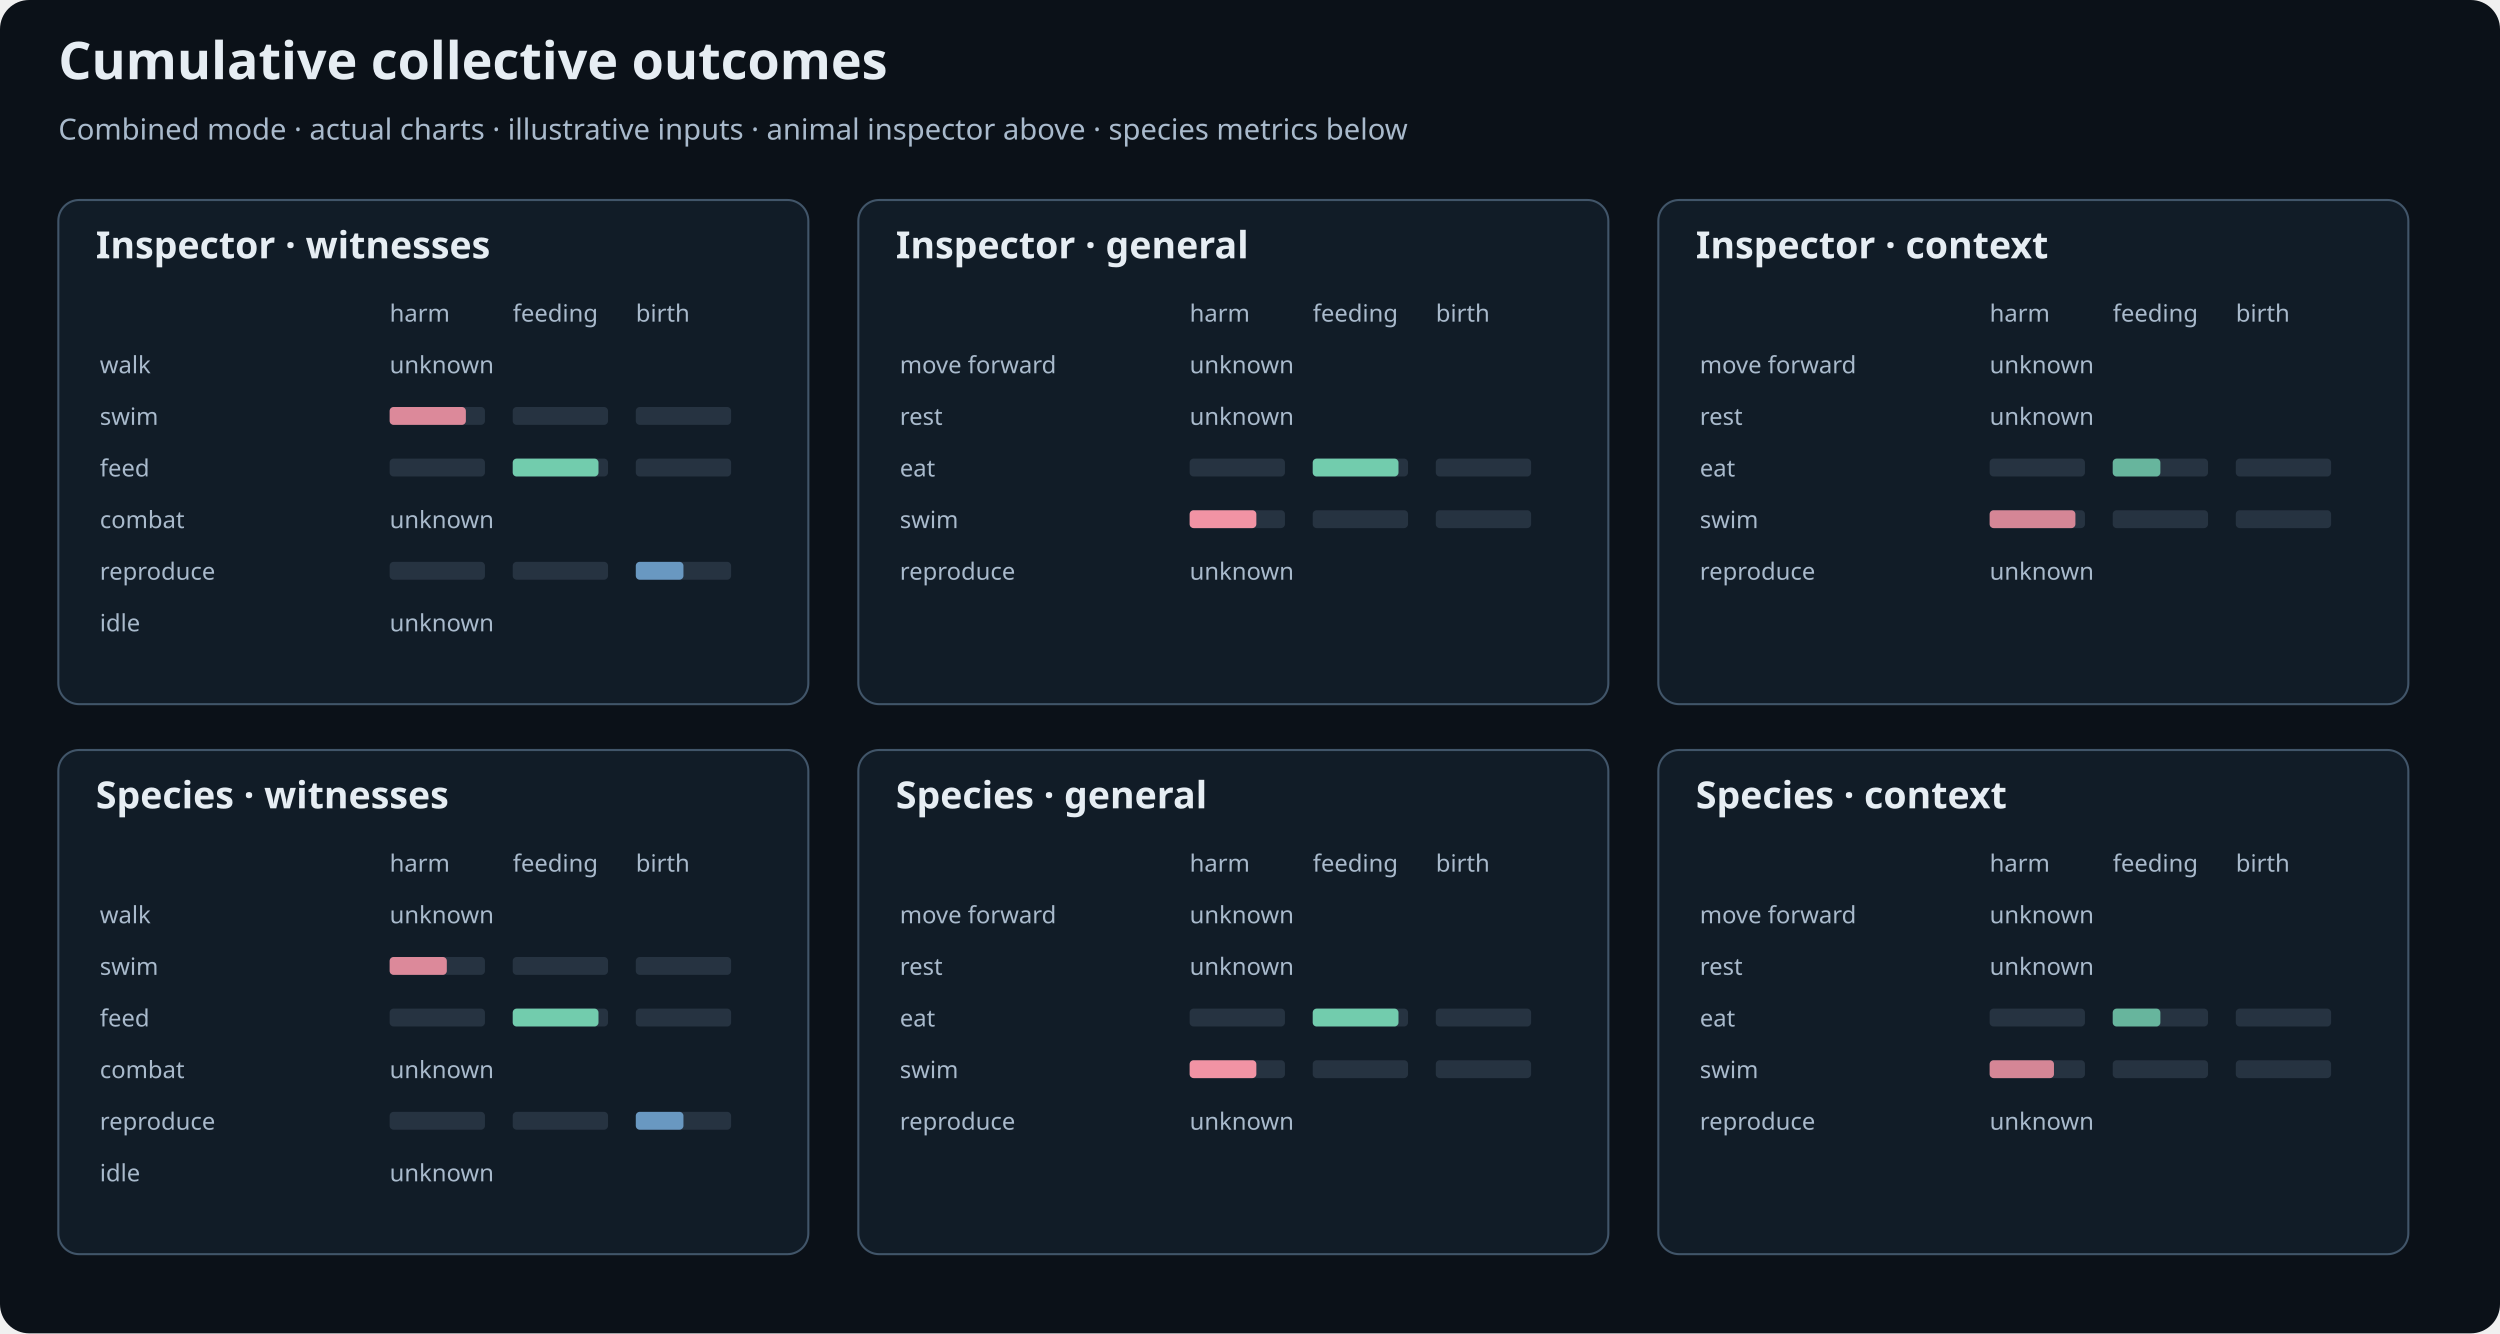
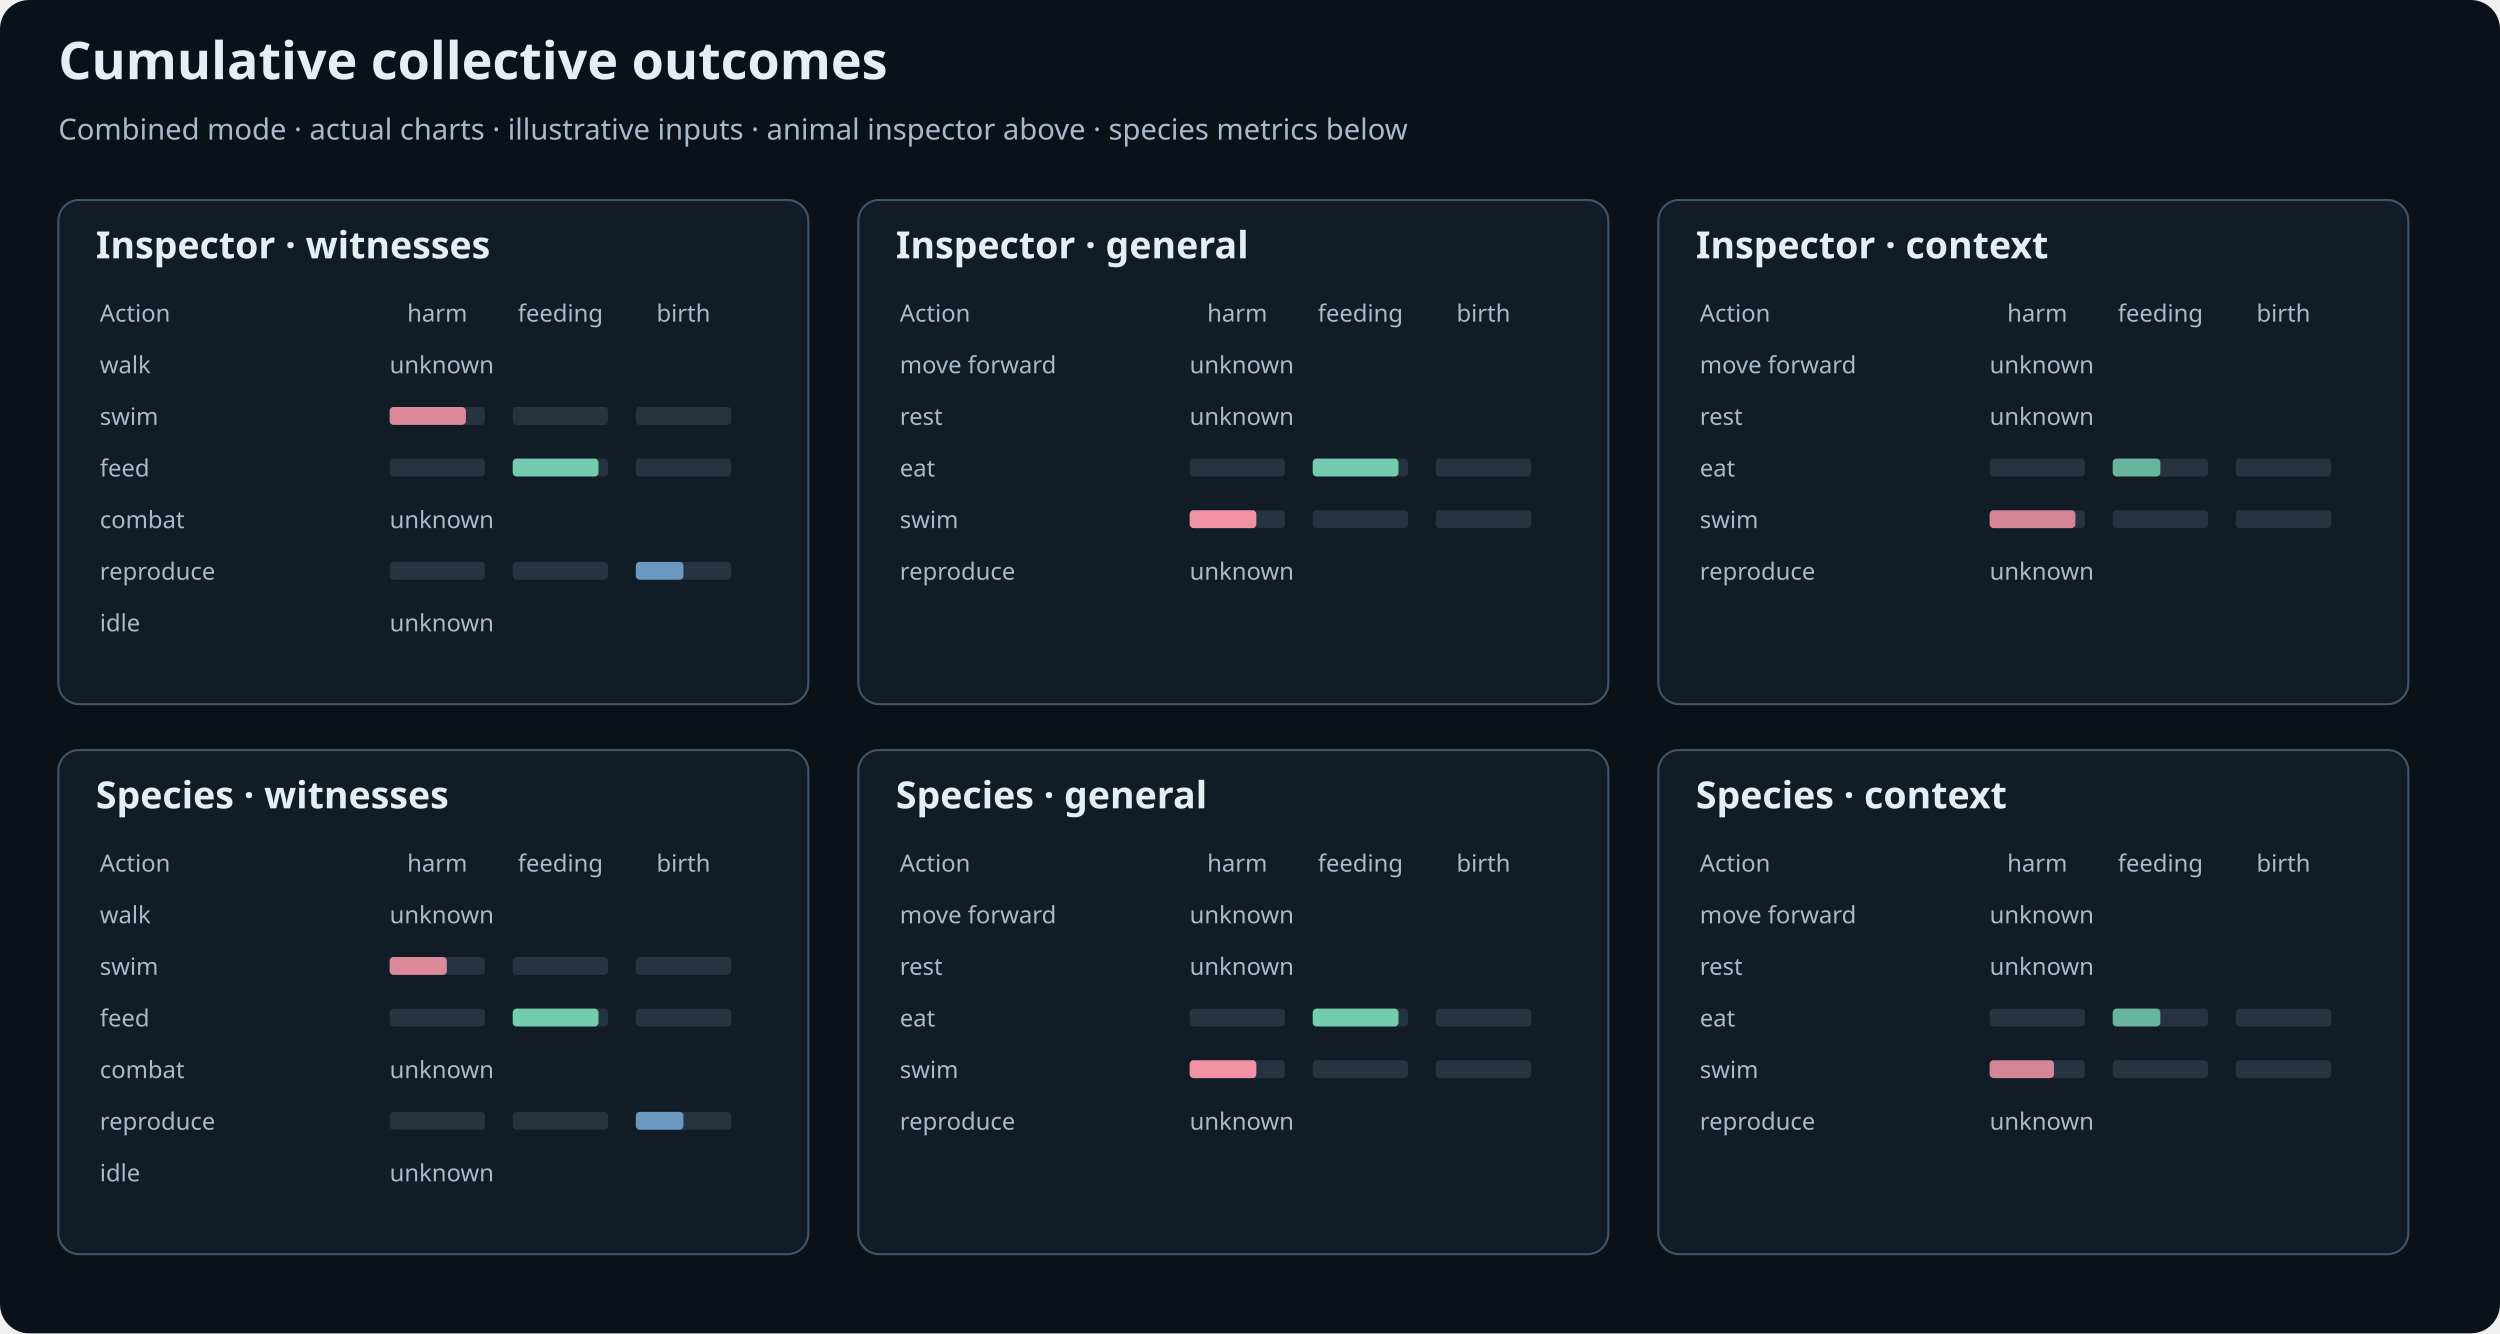
<svg xmlns="http://www.w3.org/2000/svg" width="1200" height="640" viewBox="0 0 1200 640" role="img" aria-labelledby="title desc">
  <style>.viewer-component text{font:12px system-ui,sans-serif;fill:#a9bacc}</style>
  <rect class="sheet-background" width="1200" height="640" rx="14" fill="#0b1118" />
  <g class="sheet-heading">
    <text x="28" y="38" font-family="system-ui,sans-serif" font-size="25" fill="#e6edf3" text-anchor="start" font-weight="600">Cumulative collective outcomes</text>
    <text x="28" y="67" font-family="system-ui,sans-serif" font-size="14" fill="#a9bacc" text-anchor="start">Combined mode · actual charts · illustrative inputs · animal inspector above · species metrics below</text>
  </g>
  <rect x="28" y="96" width="360" height="242" rx="10" fill="#111c27" stroke="#415569" />
  <text x="46" y="124" font-family="system-ui,sans-serif" font-size="18" fill="#e6edf3" text-anchor="start" font-weight="600">Inspector · witnesses</text>
  <g class="viewer-component" transform="translate(46 142) scale(0.9529)">
-     <text x="148" y="13" fill="var(--viz-ff9aab, #ff9aab)" font-size="10">harm</text>
-     <text x="210" y="13" fill="var(--viz-7de2bd, #7de2bd)" font-size="10">feeding</text>
-     <text x="272" y="13" fill="var(--viz-8ac8ff, #8ac8ff)" font-size="10">birth</text>
+     <text x="2" y="13" fill="var(--viz-a9bacc, #a9bacc)" font-size="10">Action</text>
+     <text x="172" text-anchor="middle" y="13" fill="var(--viz-ff9aab, #ff9aab)" font-size="10">harm</text>
+     <text x="234" text-anchor="middle" y="13" fill="var(--viz-7de2bd, #7de2bd)" font-size="10">feeding</text>
+     <text x="296" text-anchor="middle" y="13" fill="var(--viz-8ac8ff, #8ac8ff)" font-size="10">birth</text>
    <text x="2" y="39" fill="var(--viz-a9bacc, #a9bacc)" font-size="11">walk</text>
    <text x="148" y="39" fill="var(--viz-a9bacc, #a9bacc)" font-size="10" visibility="visible">unknown</text>
    <rect x="148" y="30" width="48" height="9" rx="2" fill="var(--viz-263341, #263341)" visibility="hidden" />
    <rect x="148" y="30" width="0" height="9" rx="2" fill="var(--viz-ff9aab, #ff9aab)" visibility="hidden" opacity="0.35" />
    <rect x="210" y="30" width="48" height="9" rx="2" fill="var(--viz-263341, #263341)" visibility="hidden" />
    <rect x="210" y="30" width="0" height="9" rx="2" fill="var(--viz-7de2bd, #7de2bd)" visibility="hidden" opacity="0.35" />
    <rect x="272" y="30" width="48" height="9" rx="2" fill="var(--viz-263341, #263341)" visibility="hidden" />
    <rect x="272" y="30" width="0" height="9" rx="2" fill="var(--viz-8ac8ff, #8ac8ff)" visibility="hidden" opacity="0.35" />
    <text x="2" y="65" fill="var(--viz-a9bacc, #a9bacc)" font-size="11">swim</text>
    <text x="148" y="65" fill="var(--viz-a9bacc, #a9bacc)" font-size="10" visibility="hidden">unknown</text>
    <rect x="148" y="56" width="48" height="9" rx="2" fill="var(--viz-263341, #263341)" visibility="visible" />
    <rect x="148" y="56" width="38.4" height="9" rx="2" fill="var(--viz-ff9aab, #ff9aab)" visibility="visible" opacity="0.838" />
    <rect x="210" y="56" width="48" height="9" rx="2" fill="var(--viz-263341, #263341)" visibility="visible" />
    <rect x="210" y="56" width="0" height="9" rx="2" fill="var(--viz-7de2bd, #7de2bd)" visibility="visible" opacity="0.838" />
    <rect x="272" y="56" width="48" height="9" rx="2" fill="var(--viz-263341, #263341)" visibility="visible" />
    <rect x="272" y="56" width="0" height="9" rx="2" fill="var(--viz-8ac8ff, #8ac8ff)" visibility="visible" opacity="0.838" />
    <text x="2" y="91" fill="var(--viz-a9bacc, #a9bacc)" font-size="11">feed</text>
    <text x="148" y="91" fill="var(--viz-a9bacc, #a9bacc)" font-size="10" visibility="hidden">unknown</text>
    <rect x="148" y="82" width="48" height="9" rx="2" fill="var(--viz-263341, #263341)" visibility="visible" />
    <rect x="148" y="82" width="0" height="9" rx="2" fill="var(--viz-ff9aab, #ff9aab)" visibility="visible" opacity="0.87" />
    <rect x="210" y="82" width="48" height="9" rx="2" fill="var(--viz-263341, #263341)" visibility="visible" />
    <rect x="210" y="82" width="43.2" height="9" rx="2" fill="var(--viz-7de2bd, #7de2bd)" visibility="visible" opacity="0.87" />
    <rect x="272" y="82" width="48" height="9" rx="2" fill="var(--viz-263341, #263341)" visibility="visible" />
    <rect x="272" y="82" width="0" height="9" rx="2" fill="var(--viz-8ac8ff, #8ac8ff)" visibility="visible" opacity="0.87" />
    <text x="2" y="117" fill="var(--viz-a9bacc, #a9bacc)" font-size="11">combat</text>
    <text x="148" y="117" fill="var(--viz-a9bacc, #a9bacc)" font-size="10" visibility="visible">unknown</text>
    <rect x="148" y="108" width="48" height="9" rx="2" fill="var(--viz-263341, #263341)" visibility="hidden" />
    <rect x="148" y="108" width="0" height="9" rx="2" fill="var(--viz-ff9aab, #ff9aab)" visibility="hidden" opacity="0.35" />
    <rect x="210" y="108" width="48" height="9" rx="2" fill="var(--viz-263341, #263341)" visibility="hidden" />
    <rect x="210" y="108" width="0" height="9" rx="2" fill="var(--viz-7de2bd, #7de2bd)" visibility="hidden" opacity="0.35" />
    <rect x="272" y="108" width="48" height="9" rx="2" fill="var(--viz-263341, #263341)" visibility="hidden" />
    <rect x="272" y="108" width="0" height="9" rx="2" fill="var(--viz-8ac8ff, #8ac8ff)" visibility="hidden" opacity="0.35" />
    <text x="2" y="143" fill="var(--viz-a9bacc, #a9bacc)" font-size="11">reproduce</text>
    <text x="148" y="143" fill="var(--viz-a9bacc, #a9bacc)" font-size="10" visibility="hidden">unknown</text>
    <rect x="148" y="134" width="48" height="9" rx="2" fill="var(--viz-263341, #263341)" visibility="visible" />
    <rect x="148" y="134" width="0" height="9" rx="2" fill="var(--viz-ff9aab, #ff9aab)" visibility="visible" opacity="0.675" />
    <rect x="210" y="134" width="48" height="9" rx="2" fill="var(--viz-263341, #263341)" visibility="visible" />
    <rect x="210" y="134" width="0" height="9" rx="2" fill="var(--viz-7de2bd, #7de2bd)" visibility="visible" opacity="0.675" />
    <rect x="272" y="134" width="48" height="9" rx="2" fill="var(--viz-263341, #263341)" visibility="visible" />
    <rect x="272" y="134" width="24" height="9" rx="2" fill="var(--viz-8ac8ff, #8ac8ff)" visibility="visible" opacity="0.675" />
    <text x="2" y="169" fill="var(--viz-a9bacc, #a9bacc)" font-size="11">idle</text>
    <text x="148" y="169" fill="var(--viz-a9bacc, #a9bacc)" font-size="10" visibility="visible">unknown</text>
    <rect x="148" y="160" width="48" height="9" rx="2" fill="var(--viz-263341, #263341)" visibility="hidden" />
    <rect x="148" y="160" width="0" height="9" rx="2" fill="var(--viz-ff9aab, #ff9aab)" visibility="hidden" opacity="0.35" />
    <rect x="210" y="160" width="48" height="9" rx="2" fill="var(--viz-263341, #263341)" visibility="hidden" />
    <rect x="210" y="160" width="0" height="9" rx="2" fill="var(--viz-7de2bd, #7de2bd)" visibility="hidden" opacity="0.35" />
    <rect x="272" y="160" width="48" height="9" rx="2" fill="var(--viz-263341, #263341)" visibility="hidden" />
    <rect x="272" y="160" width="0" height="9" rx="2" fill="var(--viz-8ac8ff, #8ac8ff)" visibility="hidden" opacity="0.35" />
  </g>
  <rect x="412" y="96" width="360" height="242" rx="10" fill="#111c27" stroke="#415569" />
  <text x="430" y="124" font-family="system-ui,sans-serif" font-size="18" fill="#e6edf3" text-anchor="start" font-weight="600">Inspector · general</text>
  <g class="viewer-component" transform="translate(430 142) scale(0.9529)">
-     <text x="148" y="13" fill="var(--viz-ff9aab, #ff9aab)" font-size="10">harm</text>
-     <text x="210" y="13" fill="var(--viz-7de2bd, #7de2bd)" font-size="10">feeding</text>
-     <text x="272" y="13" fill="var(--viz-8ac8ff, #8ac8ff)" font-size="10">birth</text>
+     <text x="2" y="13" fill="var(--viz-a9bacc, #a9bacc)" font-size="10">Action</text>
+     <text x="172" text-anchor="middle" y="13" fill="var(--viz-ff9aab, #ff9aab)" font-size="10">harm</text>
+     <text x="234" text-anchor="middle" y="13" fill="var(--viz-7de2bd, #7de2bd)" font-size="10">feeding</text>
+     <text x="296" text-anchor="middle" y="13" fill="var(--viz-8ac8ff, #8ac8ff)" font-size="10">birth</text>
    <text x="2" y="39" fill="var(--viz-a9bacc, #a9bacc)" font-size="11">move forward</text>
    <text x="148" y="39" fill="var(--viz-a9bacc, #a9bacc)" font-size="10" visibility="visible">unknown</text>
    <rect x="148" y="30" width="48" height="9" rx="2" fill="var(--viz-263341, #263341)" visibility="hidden" />
    <rect x="148" y="30" width="0" height="9" rx="2" fill="var(--viz-ff9aab, #ff9aab)" visibility="hidden" opacity="0.35" />
    <rect x="210" y="30" width="48" height="9" rx="2" fill="var(--viz-263341, #263341)" visibility="hidden" />
    <rect x="210" y="30" width="0" height="9" rx="2" fill="var(--viz-7de2bd, #7de2bd)" visibility="hidden" opacity="0.35" />
    <rect x="272" y="30" width="48" height="9" rx="2" fill="var(--viz-263341, #263341)" visibility="hidden" />
    <rect x="272" y="30" width="0" height="9" rx="2" fill="var(--viz-8ac8ff, #8ac8ff)" visibility="hidden" opacity="0.35" />
    <text x="2" y="65" fill="var(--viz-a9bacc, #a9bacc)" font-size="11">rest</text>
    <text x="148" y="65" fill="var(--viz-a9bacc, #a9bacc)" font-size="10" visibility="visible">unknown</text>
    <rect x="148" y="56" width="48" height="9" rx="2" fill="var(--viz-263341, #263341)" visibility="hidden" />
    <rect x="148" y="56" width="0" height="9" rx="2" fill="var(--viz-ff9aab, #ff9aab)" visibility="hidden" opacity="0.35" />
    <rect x="210" y="56" width="48" height="9" rx="2" fill="var(--viz-263341, #263341)" visibility="hidden" />
    <rect x="210" y="56" width="0" height="9" rx="2" fill="var(--viz-7de2bd, #7de2bd)" visibility="hidden" opacity="0.35" />
    <rect x="272" y="56" width="48" height="9" rx="2" fill="var(--viz-263341, #263341)" visibility="hidden" />
    <rect x="272" y="56" width="0" height="9" rx="2" fill="var(--viz-8ac8ff, #8ac8ff)" visibility="hidden" opacity="0.35" />
    <text x="2" y="91" fill="var(--viz-a9bacc, #a9bacc)" font-size="11">eat</text>
    <text x="148" y="91" fill="var(--viz-a9bacc, #a9bacc)" font-size="10" visibility="hidden">unknown</text>
    <rect x="148" y="82" width="48" height="9" rx="2" fill="var(--viz-263341, #263341)" visibility="visible" />
    <rect x="148" y="82" width="0" height="9" rx="2" fill="var(--viz-ff9aab, #ff9aab)" visibility="visible" opacity="0.87" />
    <rect x="210" y="82" width="48" height="9" rx="2" fill="var(--viz-263341, #263341)" visibility="visible" />
    <rect x="210" y="82" width="43.2" height="9" rx="2" fill="var(--viz-7de2bd, #7de2bd)" visibility="visible" opacity="0.87" />
    <rect x="272" y="82" width="48" height="9" rx="2" fill="var(--viz-263341, #263341)" visibility="visible" />
    <rect x="272" y="82" width="0" height="9" rx="2" fill="var(--viz-8ac8ff, #8ac8ff)" visibility="visible" opacity="0.87" />
    <text x="2" y="117" fill="var(--viz-a9bacc, #a9bacc)" font-size="11">swim</text>
    <text x="148" y="117" fill="var(--viz-a9bacc, #a9bacc)" font-size="10" visibility="hidden">unknown</text>
    <rect x="148" y="108" width="48" height="9" rx="2" fill="var(--viz-263341, #263341)" visibility="visible" />
    <rect x="148" y="108" width="33.6" height="9" rx="2" fill="var(--viz-ff9aab, #ff9aab)" visibility="visible" opacity="0.935" />
    <rect x="210" y="108" width="48" height="9" rx="2" fill="var(--viz-263341, #263341)" visibility="visible" />
    <rect x="210" y="108" width="0" height="9" rx="2" fill="var(--viz-7de2bd, #7de2bd)" visibility="visible" opacity="0.935" />
    <rect x="272" y="108" width="48" height="9" rx="2" fill="var(--viz-263341, #263341)" visibility="visible" />
    <rect x="272" y="108" width="0" height="9" rx="2" fill="var(--viz-8ac8ff, #8ac8ff)" visibility="visible" opacity="0.935" />
    <text x="2" y="143" fill="var(--viz-a9bacc, #a9bacc)" font-size="11">reproduce</text>
    <text x="148" y="143" fill="var(--viz-a9bacc, #a9bacc)" font-size="10" visibility="visible">unknown</text>
    <rect x="148" y="134" width="48" height="9" rx="2" fill="var(--viz-263341, #263341)" visibility="hidden" />
    <rect x="148" y="134" width="0" height="9" rx="2" fill="var(--viz-ff9aab, #ff9aab)" visibility="hidden" opacity="0.35" />
    <rect x="210" y="134" width="48" height="9" rx="2" fill="var(--viz-263341, #263341)" visibility="hidden" />
    <rect x="210" y="134" width="0" height="9" rx="2" fill="var(--viz-7de2bd, #7de2bd)" visibility="hidden" opacity="0.35" />
    <rect x="272" y="134" width="48" height="9" rx="2" fill="var(--viz-263341, #263341)" visibility="hidden" />
    <rect x="272" y="134" width="0" height="9" rx="2" fill="var(--viz-8ac8ff, #8ac8ff)" visibility="hidden" opacity="0.35" />
  </g>
  <rect x="796" y="96" width="360" height="242" rx="10" fill="#111c27" stroke="#415569" />
  <text x="814" y="124" font-family="system-ui,sans-serif" font-size="18" fill="#e6edf3" text-anchor="start" font-weight="600">Inspector · context</text>
  <g class="viewer-component" transform="translate(814 142) scale(0.9529)">
-     <text x="148" y="13" fill="var(--viz-ff9aab, #ff9aab)" font-size="10">harm</text>
-     <text x="210" y="13" fill="var(--viz-7de2bd, #7de2bd)" font-size="10">feeding</text>
-     <text x="272" y="13" fill="var(--viz-8ac8ff, #8ac8ff)" font-size="10">birth</text>
+     <text x="2" y="13" fill="var(--viz-a9bacc, #a9bacc)" font-size="10">Action</text>
+     <text x="172" text-anchor="middle" y="13" fill="var(--viz-ff9aab, #ff9aab)" font-size="10">harm</text>
+     <text x="234" text-anchor="middle" y="13" fill="var(--viz-7de2bd, #7de2bd)" font-size="10">feeding</text>
+     <text x="296" text-anchor="middle" y="13" fill="var(--viz-8ac8ff, #8ac8ff)" font-size="10">birth</text>
    <text x="2" y="39" fill="var(--viz-a9bacc, #a9bacc)" font-size="11">move forward</text>
    <text x="148" y="39" fill="var(--viz-a9bacc, #a9bacc)" font-size="10" visibility="visible">unknown</text>
    <rect x="148" y="30" width="48" height="9" rx="2" fill="var(--viz-263341, #263341)" visibility="hidden" />
    <rect x="148" y="30" width="0" height="9" rx="2" fill="var(--viz-ff9aab, #ff9aab)" visibility="hidden" opacity="0.35" />
    <rect x="210" y="30" width="48" height="9" rx="2" fill="var(--viz-263341, #263341)" visibility="hidden" />
    <rect x="210" y="30" width="0" height="9" rx="2" fill="var(--viz-7de2bd, #7de2bd)" visibility="hidden" opacity="0.35" />
    <rect x="272" y="30" width="48" height="9" rx="2" fill="var(--viz-263341, #263341)" visibility="hidden" />
    <rect x="272" y="30" width="0" height="9" rx="2" fill="var(--viz-8ac8ff, #8ac8ff)" visibility="hidden" opacity="0.35" />
    <text x="2" y="65" fill="var(--viz-a9bacc, #a9bacc)" font-size="11">rest</text>
    <text x="148" y="65" fill="var(--viz-a9bacc, #a9bacc)" font-size="10" visibility="visible">unknown</text>
    <rect x="148" y="56" width="48" height="9" rx="2" fill="var(--viz-263341, #263341)" visibility="hidden" />
    <rect x="148" y="56" width="0" height="9" rx="2" fill="var(--viz-ff9aab, #ff9aab)" visibility="hidden" opacity="0.35" />
    <rect x="210" y="56" width="48" height="9" rx="2" fill="var(--viz-263341, #263341)" visibility="hidden" />
    <rect x="210" y="56" width="0" height="9" rx="2" fill="var(--viz-7de2bd, #7de2bd)" visibility="hidden" opacity="0.35" />
    <rect x="272" y="56" width="48" height="9" rx="2" fill="var(--viz-263341, #263341)" visibility="hidden" />
    <rect x="272" y="56" width="0" height="9" rx="2" fill="var(--viz-8ac8ff, #8ac8ff)" visibility="hidden" opacity="0.35" />
    <text x="2" y="91" fill="var(--viz-a9bacc, #a9bacc)" font-size="11">eat</text>
    <text x="148" y="91" fill="var(--viz-a9bacc, #a9bacc)" font-size="10" visibility="hidden">unknown</text>
    <rect x="148" y="82" width="48" height="9" rx="2" fill="var(--viz-263341, #263341)" visibility="visible" />
    <rect x="148" y="82" width="0" height="9" rx="2" fill="var(--viz-ff9aab, #ff9aab)" visibility="visible" opacity="0.74" />
    <rect x="210" y="82" width="48" height="9" rx="2" fill="var(--viz-263341, #263341)" visibility="visible" />
    <rect x="210" y="82" width="24" height="9" rx="2" fill="var(--viz-7de2bd, #7de2bd)" visibility="visible" opacity="0.74" />
    <rect x="272" y="82" width="48" height="9" rx="2" fill="var(--viz-263341, #263341)" visibility="visible" />
    <rect x="272" y="82" width="0" height="9" rx="2" fill="var(--viz-8ac8ff, #8ac8ff)" visibility="visible" opacity="0.74" />
    <text x="2" y="117" fill="var(--viz-a9bacc, #a9bacc)" font-size="11">swim</text>
    <text x="148" y="117" fill="var(--viz-a9bacc, #a9bacc)" font-size="10" visibility="hidden">unknown</text>
    <rect x="148" y="108" width="48" height="9" rx="2" fill="var(--viz-263341, #263341)" visibility="visible" />
    <rect x="148" y="108" width="43.2" height="9" rx="2" fill="var(--viz-ff9aab, #ff9aab)" visibility="visible" opacity="0.805" />
    <rect x="210" y="108" width="48" height="9" rx="2" fill="var(--viz-263341, #263341)" visibility="visible" />
    <rect x="210" y="108" width="0" height="9" rx="2" fill="var(--viz-7de2bd, #7de2bd)" visibility="visible" opacity="0.805" />
    <rect x="272" y="108" width="48" height="9" rx="2" fill="var(--viz-263341, #263341)" visibility="visible" />
    <rect x="272" y="108" width="0" height="9" rx="2" fill="var(--viz-8ac8ff, #8ac8ff)" visibility="visible" opacity="0.805" />
    <text x="2" y="143" fill="var(--viz-a9bacc, #a9bacc)" font-size="11">reproduce</text>
    <text x="148" y="143" fill="var(--viz-a9bacc, #a9bacc)" font-size="10" visibility="visible">unknown</text>
    <rect x="148" y="134" width="48" height="9" rx="2" fill="var(--viz-263341, #263341)" visibility="hidden" />
    <rect x="148" y="134" width="0" height="9" rx="2" fill="var(--viz-ff9aab, #ff9aab)" visibility="hidden" opacity="0.35" />
    <rect x="210" y="134" width="48" height="9" rx="2" fill="var(--viz-263341, #263341)" visibility="hidden" />
    <rect x="210" y="134" width="0" height="9" rx="2" fill="var(--viz-7de2bd, #7de2bd)" visibility="hidden" opacity="0.35" />
    <rect x="272" y="134" width="48" height="9" rx="2" fill="var(--viz-263341, #263341)" visibility="hidden" />
    <rect x="272" y="134" width="0" height="9" rx="2" fill="var(--viz-8ac8ff, #8ac8ff)" visibility="hidden" opacity="0.35" />
  </g>
  <rect x="28" y="360" width="360" height="242" rx="10" fill="#111c27" stroke="#415569" />
  <text x="46" y="388" font-family="system-ui,sans-serif" font-size="18" fill="#e6edf3" text-anchor="start" font-weight="600">Species · witnesses</text>
  <g class="viewer-component" transform="translate(46 406) scale(0.9529)">
-     <text x="148" y="13" fill="var(--viz-ff9aab, #ff9aab)" font-size="10">harm</text>
-     <text x="210" y="13" fill="var(--viz-7de2bd, #7de2bd)" font-size="10">feeding</text>
-     <text x="272" y="13" fill="var(--viz-8ac8ff, #8ac8ff)" font-size="10">birth</text>
+     <text x="2" y="13" fill="var(--viz-a9bacc, #a9bacc)" font-size="10">Action</text>
+     <text x="172" text-anchor="middle" y="13" fill="var(--viz-ff9aab, #ff9aab)" font-size="10">harm</text>
+     <text x="234" text-anchor="middle" y="13" fill="var(--viz-7de2bd, #7de2bd)" font-size="10">feeding</text>
+     <text x="296" text-anchor="middle" y="13" fill="var(--viz-8ac8ff, #8ac8ff)" font-size="10">birth</text>
    <text x="2" y="39" fill="var(--viz-a9bacc, #a9bacc)" font-size="11">walk</text>
    <text x="148" y="39" fill="var(--viz-a9bacc, #a9bacc)" font-size="10" visibility="visible">unknown</text>
    <rect x="148" y="30" width="48" height="9" rx="2" fill="var(--viz-263341, #263341)" visibility="hidden" />
    <rect x="148" y="30" width="0" height="9" rx="2" fill="var(--viz-ff9aab, #ff9aab)" visibility="hidden" opacity="0.35" />
    <rect x="210" y="30" width="48" height="9" rx="2" fill="var(--viz-263341, #263341)" visibility="hidden" />
    <rect x="210" y="30" width="0" height="9" rx="2" fill="var(--viz-7de2bd, #7de2bd)" visibility="hidden" opacity="0.35" />
    <rect x="272" y="30" width="48" height="9" rx="2" fill="var(--viz-263341, #263341)" visibility="hidden" />
    <rect x="272" y="30" width="0" height="9" rx="2" fill="var(--viz-8ac8ff, #8ac8ff)" visibility="hidden" opacity="0.35" />
    <text x="2" y="65" fill="var(--viz-a9bacc, #a9bacc)" font-size="11">swim</text>
    <text x="148" y="65" fill="var(--viz-a9bacc, #a9bacc)" font-size="10" visibility="hidden">unknown</text>
    <rect x="148" y="56" width="48" height="9" rx="2" fill="var(--viz-263341, #263341)" visibility="visible" />
    <rect x="148" y="56" width="28.8" height="9" rx="2" fill="var(--viz-ff9aab, #ff9aab)" visibility="visible" opacity="0.838" />
    <rect x="210" y="56" width="48" height="9" rx="2" fill="var(--viz-263341, #263341)" visibility="visible" />
    <rect x="210" y="56" width="0" height="9" rx="2" fill="var(--viz-7de2bd, #7de2bd)" visibility="visible" opacity="0.838" />
    <rect x="272" y="56" width="48" height="9" rx="2" fill="var(--viz-263341, #263341)" visibility="visible" />
    <rect x="272" y="56" width="0" height="9" rx="2" fill="var(--viz-8ac8ff, #8ac8ff)" visibility="visible" opacity="0.838" />
    <text x="2" y="91" fill="var(--viz-a9bacc, #a9bacc)" font-size="11">feed</text>
    <text x="148" y="91" fill="var(--viz-a9bacc, #a9bacc)" font-size="10" visibility="hidden">unknown</text>
    <rect x="148" y="82" width="48" height="9" rx="2" fill="var(--viz-263341, #263341)" visibility="visible" />
    <rect x="148" y="82" width="0" height="9" rx="2" fill="var(--viz-ff9aab, #ff9aab)" visibility="visible" opacity="0.87" />
    <rect x="210" y="82" width="48" height="9" rx="2" fill="var(--viz-263341, #263341)" visibility="visible" />
    <rect x="210" y="82" width="43.2" height="9" rx="2" fill="var(--viz-7de2bd, #7de2bd)" visibility="visible" opacity="0.87" />
    <rect x="272" y="82" width="48" height="9" rx="2" fill="var(--viz-263341, #263341)" visibility="visible" />
    <rect x="272" y="82" width="0" height="9" rx="2" fill="var(--viz-8ac8ff, #8ac8ff)" visibility="visible" opacity="0.87" />
    <text x="2" y="117" fill="var(--viz-a9bacc, #a9bacc)" font-size="11">combat</text>
    <text x="148" y="117" fill="var(--viz-a9bacc, #a9bacc)" font-size="10" visibility="visible">unknown</text>
    <rect x="148" y="108" width="48" height="9" rx="2" fill="var(--viz-263341, #263341)" visibility="hidden" />
    <rect x="148" y="108" width="0" height="9" rx="2" fill="var(--viz-ff9aab, #ff9aab)" visibility="hidden" opacity="0.35" />
    <rect x="210" y="108" width="48" height="9" rx="2" fill="var(--viz-263341, #263341)" visibility="hidden" />
    <rect x="210" y="108" width="0" height="9" rx="2" fill="var(--viz-7de2bd, #7de2bd)" visibility="hidden" opacity="0.35" />
    <rect x="272" y="108" width="48" height="9" rx="2" fill="var(--viz-263341, #263341)" visibility="hidden" />
    <rect x="272" y="108" width="0" height="9" rx="2" fill="var(--viz-8ac8ff, #8ac8ff)" visibility="hidden" opacity="0.35" />
    <text x="2" y="143" fill="var(--viz-a9bacc, #a9bacc)" font-size="11">reproduce</text>
    <text x="148" y="143" fill="var(--viz-a9bacc, #a9bacc)" font-size="10" visibility="hidden">unknown</text>
    <rect x="148" y="134" width="48" height="9" rx="2" fill="var(--viz-263341, #263341)" visibility="visible" />
    <rect x="148" y="134" width="0" height="9" rx="2" fill="var(--viz-ff9aab, #ff9aab)" visibility="visible" opacity="0.675" />
    <rect x="210" y="134" width="48" height="9" rx="2" fill="var(--viz-263341, #263341)" visibility="visible" />
    <rect x="210" y="134" width="0" height="9" rx="2" fill="var(--viz-7de2bd, #7de2bd)" visibility="visible" opacity="0.675" />
    <rect x="272" y="134" width="48" height="9" rx="2" fill="var(--viz-263341, #263341)" visibility="visible" />
    <rect x="272" y="134" width="24" height="9" rx="2" fill="var(--viz-8ac8ff, #8ac8ff)" visibility="visible" opacity="0.675" />
    <text x="2" y="169" fill="var(--viz-a9bacc, #a9bacc)" font-size="11">idle</text>
    <text x="148" y="169" fill="var(--viz-a9bacc, #a9bacc)" font-size="10" visibility="visible">unknown</text>
    <rect x="148" y="160" width="48" height="9" rx="2" fill="var(--viz-263341, #263341)" visibility="hidden" />
    <rect x="148" y="160" width="0" height="9" rx="2" fill="var(--viz-ff9aab, #ff9aab)" visibility="hidden" opacity="0.35" />
    <rect x="210" y="160" width="48" height="9" rx="2" fill="var(--viz-263341, #263341)" visibility="hidden" />
    <rect x="210" y="160" width="0" height="9" rx="2" fill="var(--viz-7de2bd, #7de2bd)" visibility="hidden" opacity="0.35" />
    <rect x="272" y="160" width="48" height="9" rx="2" fill="var(--viz-263341, #263341)" visibility="hidden" />
    <rect x="272" y="160" width="0" height="9" rx="2" fill="var(--viz-8ac8ff, #8ac8ff)" visibility="hidden" opacity="0.35" />
  </g>
  <rect x="412" y="360" width="360" height="242" rx="10" fill="#111c27" stroke="#415569" />
  <text x="430" y="388" font-family="system-ui,sans-serif" font-size="18" fill="#e6edf3" text-anchor="start" font-weight="600">Species · general</text>
  <g class="viewer-component" transform="translate(430 406) scale(0.9529)">
-     <text x="148" y="13" fill="var(--viz-ff9aab, #ff9aab)" font-size="10">harm</text>
-     <text x="210" y="13" fill="var(--viz-7de2bd, #7de2bd)" font-size="10">feeding</text>
-     <text x="272" y="13" fill="var(--viz-8ac8ff, #8ac8ff)" font-size="10">birth</text>
+     <text x="2" y="13" fill="var(--viz-a9bacc, #a9bacc)" font-size="10">Action</text>
+     <text x="172" text-anchor="middle" y="13" fill="var(--viz-ff9aab, #ff9aab)" font-size="10">harm</text>
+     <text x="234" text-anchor="middle" y="13" fill="var(--viz-7de2bd, #7de2bd)" font-size="10">feeding</text>
+     <text x="296" text-anchor="middle" y="13" fill="var(--viz-8ac8ff, #8ac8ff)" font-size="10">birth</text>
    <text x="2" y="39" fill="var(--viz-a9bacc, #a9bacc)" font-size="11">move forward</text>
    <text x="148" y="39" fill="var(--viz-a9bacc, #a9bacc)" font-size="10" visibility="visible">unknown</text>
    <rect x="148" y="30" width="48" height="9" rx="2" fill="var(--viz-263341, #263341)" visibility="hidden" />
    <rect x="148" y="30" width="0" height="9" rx="2" fill="var(--viz-ff9aab, #ff9aab)" visibility="hidden" opacity="0.35" />
    <rect x="210" y="30" width="48" height="9" rx="2" fill="var(--viz-263341, #263341)" visibility="hidden" />
    <rect x="210" y="30" width="0" height="9" rx="2" fill="var(--viz-7de2bd, #7de2bd)" visibility="hidden" opacity="0.35" />
    <rect x="272" y="30" width="48" height="9" rx="2" fill="var(--viz-263341, #263341)" visibility="hidden" />
    <rect x="272" y="30" width="0" height="9" rx="2" fill="var(--viz-8ac8ff, #8ac8ff)" visibility="hidden" opacity="0.35" />
    <text x="2" y="65" fill="var(--viz-a9bacc, #a9bacc)" font-size="11">rest</text>
    <text x="148" y="65" fill="var(--viz-a9bacc, #a9bacc)" font-size="10" visibility="visible">unknown</text>
    <rect x="148" y="56" width="48" height="9" rx="2" fill="var(--viz-263341, #263341)" visibility="hidden" />
    <rect x="148" y="56" width="0" height="9" rx="2" fill="var(--viz-ff9aab, #ff9aab)" visibility="hidden" opacity="0.35" />
    <rect x="210" y="56" width="48" height="9" rx="2" fill="var(--viz-263341, #263341)" visibility="hidden" />
    <rect x="210" y="56" width="0" height="9" rx="2" fill="var(--viz-7de2bd, #7de2bd)" visibility="hidden" opacity="0.35" />
    <rect x="272" y="56" width="48" height="9" rx="2" fill="var(--viz-263341, #263341)" visibility="hidden" />
    <rect x="272" y="56" width="0" height="9" rx="2" fill="var(--viz-8ac8ff, #8ac8ff)" visibility="hidden" opacity="0.35" />
    <text x="2" y="91" fill="var(--viz-a9bacc, #a9bacc)" font-size="11">eat</text>
    <text x="148" y="91" fill="var(--viz-a9bacc, #a9bacc)" font-size="10" visibility="hidden">unknown</text>
    <rect x="148" y="82" width="48" height="9" rx="2" fill="var(--viz-263341, #263341)" visibility="visible" />
    <rect x="148" y="82" width="0" height="9" rx="2" fill="var(--viz-ff9aab, #ff9aab)" visibility="visible" opacity="0.87" />
    <rect x="210" y="82" width="48" height="9" rx="2" fill="var(--viz-263341, #263341)" visibility="visible" />
    <rect x="210" y="82" width="43.2" height="9" rx="2" fill="var(--viz-7de2bd, #7de2bd)" visibility="visible" opacity="0.87" />
    <rect x="272" y="82" width="48" height="9" rx="2" fill="var(--viz-263341, #263341)" visibility="visible" />
    <rect x="272" y="82" width="0" height="9" rx="2" fill="var(--viz-8ac8ff, #8ac8ff)" visibility="visible" opacity="0.87" />
    <text x="2" y="117" fill="var(--viz-a9bacc, #a9bacc)" font-size="11">swim</text>
    <text x="148" y="117" fill="var(--viz-a9bacc, #a9bacc)" font-size="10" visibility="hidden">unknown</text>
    <rect x="148" y="108" width="48" height="9" rx="2" fill="var(--viz-263341, #263341)" visibility="visible" />
    <rect x="148" y="108" width="33.6" height="9" rx="2" fill="var(--viz-ff9aab, #ff9aab)" visibility="visible" opacity="0.935" />
    <rect x="210" y="108" width="48" height="9" rx="2" fill="var(--viz-263341, #263341)" visibility="visible" />
    <rect x="210" y="108" width="0" height="9" rx="2" fill="var(--viz-7de2bd, #7de2bd)" visibility="visible" opacity="0.935" />
    <rect x="272" y="108" width="48" height="9" rx="2" fill="var(--viz-263341, #263341)" visibility="visible" />
    <rect x="272" y="108" width="0" height="9" rx="2" fill="var(--viz-8ac8ff, #8ac8ff)" visibility="visible" opacity="0.935" />
    <text x="2" y="143" fill="var(--viz-a9bacc, #a9bacc)" font-size="11">reproduce</text>
    <text x="148" y="143" fill="var(--viz-a9bacc, #a9bacc)" font-size="10" visibility="visible">unknown</text>
    <rect x="148" y="134" width="48" height="9" rx="2" fill="var(--viz-263341, #263341)" visibility="hidden" />
    <rect x="148" y="134" width="0" height="9" rx="2" fill="var(--viz-ff9aab, #ff9aab)" visibility="hidden" opacity="0.35" />
    <rect x="210" y="134" width="48" height="9" rx="2" fill="var(--viz-263341, #263341)" visibility="hidden" />
    <rect x="210" y="134" width="0" height="9" rx="2" fill="var(--viz-7de2bd, #7de2bd)" visibility="hidden" opacity="0.35" />
    <rect x="272" y="134" width="48" height="9" rx="2" fill="var(--viz-263341, #263341)" visibility="hidden" />
    <rect x="272" y="134" width="0" height="9" rx="2" fill="var(--viz-8ac8ff, #8ac8ff)" visibility="hidden" opacity="0.35" />
  </g>
  <rect x="796" y="360" width="360" height="242" rx="10" fill="#111c27" stroke="#415569" />
  <text x="814" y="388" font-family="system-ui,sans-serif" font-size="18" fill="#e6edf3" text-anchor="start" font-weight="600">Species · context</text>
  <g class="viewer-component" transform="translate(814 406) scale(0.9529)">
-     <text x="148" y="13" fill="var(--viz-ff9aab, #ff9aab)" font-size="10">harm</text>
-     <text x="210" y="13" fill="var(--viz-7de2bd, #7de2bd)" font-size="10">feeding</text>
-     <text x="272" y="13" fill="var(--viz-8ac8ff, #8ac8ff)" font-size="10">birth</text>
+     <text x="2" y="13" fill="var(--viz-a9bacc, #a9bacc)" font-size="10">Action</text>
+     <text x="172" text-anchor="middle" y="13" fill="var(--viz-ff9aab, #ff9aab)" font-size="10">harm</text>
+     <text x="234" text-anchor="middle" y="13" fill="var(--viz-7de2bd, #7de2bd)" font-size="10">feeding</text>
+     <text x="296" text-anchor="middle" y="13" fill="var(--viz-8ac8ff, #8ac8ff)" font-size="10">birth</text>
    <text x="2" y="39" fill="var(--viz-a9bacc, #a9bacc)" font-size="11">move forward</text>
    <text x="148" y="39" fill="var(--viz-a9bacc, #a9bacc)" font-size="10" visibility="visible">unknown</text>
    <rect x="148" y="30" width="48" height="9" rx="2" fill="var(--viz-263341, #263341)" visibility="hidden" />
    <rect x="148" y="30" width="0" height="9" rx="2" fill="var(--viz-ff9aab, #ff9aab)" visibility="hidden" opacity="0.35" />
    <rect x="210" y="30" width="48" height="9" rx="2" fill="var(--viz-263341, #263341)" visibility="hidden" />
    <rect x="210" y="30" width="0" height="9" rx="2" fill="var(--viz-7de2bd, #7de2bd)" visibility="hidden" opacity="0.35" />
    <rect x="272" y="30" width="48" height="9" rx="2" fill="var(--viz-263341, #263341)" visibility="hidden" />
    <rect x="272" y="30" width="0" height="9" rx="2" fill="var(--viz-8ac8ff, #8ac8ff)" visibility="hidden" opacity="0.35" />
    <text x="2" y="65" fill="var(--viz-a9bacc, #a9bacc)" font-size="11">rest</text>
    <text x="148" y="65" fill="var(--viz-a9bacc, #a9bacc)" font-size="10" visibility="visible">unknown</text>
    <rect x="148" y="56" width="48" height="9" rx="2" fill="var(--viz-263341, #263341)" visibility="hidden" />
    <rect x="148" y="56" width="0" height="9" rx="2" fill="var(--viz-ff9aab, #ff9aab)" visibility="hidden" opacity="0.35" />
    <rect x="210" y="56" width="48" height="9" rx="2" fill="var(--viz-263341, #263341)" visibility="hidden" />
    <rect x="210" y="56" width="0" height="9" rx="2" fill="var(--viz-7de2bd, #7de2bd)" visibility="hidden" opacity="0.35" />
    <rect x="272" y="56" width="48" height="9" rx="2" fill="var(--viz-263341, #263341)" visibility="hidden" />
    <rect x="272" y="56" width="0" height="9" rx="2" fill="var(--viz-8ac8ff, #8ac8ff)" visibility="hidden" opacity="0.35" />
    <text x="2" y="91" fill="var(--viz-a9bacc, #a9bacc)" font-size="11">eat</text>
    <text x="148" y="91" fill="var(--viz-a9bacc, #a9bacc)" font-size="10" visibility="hidden">unknown</text>
    <rect x="148" y="82" width="48" height="9" rx="2" fill="var(--viz-263341, #263341)" visibility="visible" />
    <rect x="148" y="82" width="0" height="9" rx="2" fill="var(--viz-ff9aab, #ff9aab)" visibility="visible" opacity="0.74" />
    <rect x="210" y="82" width="48" height="9" rx="2" fill="var(--viz-263341, #263341)" visibility="visible" />
    <rect x="210" y="82" width="24" height="9" rx="2" fill="var(--viz-7de2bd, #7de2bd)" visibility="visible" opacity="0.74" />
    <rect x="272" y="82" width="48" height="9" rx="2" fill="var(--viz-263341, #263341)" visibility="visible" />
    <rect x="272" y="82" width="0" height="9" rx="2" fill="var(--viz-8ac8ff, #8ac8ff)" visibility="visible" opacity="0.74" />
    <text x="2" y="117" fill="var(--viz-a9bacc, #a9bacc)" font-size="11">swim</text>
    <text x="148" y="117" fill="var(--viz-a9bacc, #a9bacc)" font-size="10" visibility="hidden">unknown</text>
    <rect x="148" y="108" width="48" height="9" rx="2" fill="var(--viz-263341, #263341)" visibility="visible" />
    <rect x="148" y="108" width="32.4" height="9" rx="2" fill="var(--viz-ff9aab, #ff9aab)" visibility="visible" opacity="0.805" />
    <rect x="210" y="108" width="48" height="9" rx="2" fill="var(--viz-263341, #263341)" visibility="visible" />
    <rect x="210" y="108" width="0" height="9" rx="2" fill="var(--viz-7de2bd, #7de2bd)" visibility="visible" opacity="0.805" />
    <rect x="272" y="108" width="48" height="9" rx="2" fill="var(--viz-263341, #263341)" visibility="visible" />
    <rect x="272" y="108" width="0" height="9" rx="2" fill="var(--viz-8ac8ff, #8ac8ff)" visibility="visible" opacity="0.805" />
    <text x="2" y="143" fill="var(--viz-a9bacc, #a9bacc)" font-size="11">reproduce</text>
    <text x="148" y="143" fill="var(--viz-a9bacc, #a9bacc)" font-size="10" visibility="visible">unknown</text>
    <rect x="148" y="134" width="48" height="9" rx="2" fill="var(--viz-263341, #263341)" visibility="hidden" />
    <rect x="148" y="134" width="0" height="9" rx="2" fill="var(--viz-ff9aab, #ff9aab)" visibility="hidden" opacity="0.35" />
    <rect x="210" y="134" width="48" height="9" rx="2" fill="var(--viz-263341, #263341)" visibility="hidden" />
    <rect x="210" y="134" width="0" height="9" rx="2" fill="var(--viz-7de2bd, #7de2bd)" visibility="hidden" opacity="0.35" />
    <rect x="272" y="134" width="48" height="9" rx="2" fill="var(--viz-263341, #263341)" visibility="hidden" />
    <rect x="272" y="134" width="0" height="9" rx="2" fill="var(--viz-8ac8ff, #8ac8ff)" visibility="hidden" opacity="0.35" />
  </g>
  <style>/* Shared source for standalone viewer/inspector SVG specimens. */
@media (prefers-color-scheme: light) {
  [fill='#03091c'] {
    fill: #304c52;
  }
  [stroke='#89d4ff90'] {
    stroke: #145b8fb0;
  }
  svg {
    --viz-0b131c: #eaf0f5;
    --viz-415569: #a2b5c7;
    --viz-263341: #b7c8d7;
    --viz-8ac8ff88: #1f639c88;
    --viz-fff: #172c3c;
    --viz-61798f: #617385;
    --viz-8b9cad: #667788;
    --viz-7de2bd: #19714f;
    --viz-ff9aab: #b33352;
    --viz-ff9a77: #a84122;
    --viz-c6a5ff: #7252a5;
    --viz-a2c76b: #5c741a;
    --viz-8ac8ff: #1f639c;
    --viz-ffbd75: #965616;
    --viz-a1c8b0: #416d55;
    --viz-e1d17c: #7c6a18;
    --viz-79d6df: #236f7c;
  }
  [fill='#63ab6f'] {
    fill: #34784a;
  }
  [stroke='#63ab6f'] {
    stroke: #34784a;
  }
  svg text {
    fill: #172c3c;
  }
  svg .muted,
  svg .viewer-component text {
    fill: #4b6073;
  }
  [fill='#0b131c'] {
    fill: #eaf0f5;
  }
  [stroke='#0b131c'] {
    stroke: #eaf0f5;
  }
  [style*='fill:#0b131c'] {
    fill: #eaf0f5 !important;
  }
  [fill='#415569'] {
    fill: #a2b5c7;
  }
  [stroke='#415569'] {
    stroke: #a2b5c7;
  }
  [style*='fill:#415569'] {
    fill: #a2b5c7 !important;
  }
  [fill='#263341'] {
    fill: #b7c8d7;
  }
  [stroke='#263341'] {
    stroke: #b7c8d7;
  }
  [style*='fill:#263341'] {
    fill: #b7c8d7 !important;
  }
  [fill='#fff'] {
    fill: #172c3c;
  }
  [stroke='#fff'] {
    stroke: #172c3c;
  }
  [style*='fill:#fff'] {
    fill: #172c3c !important;
  }
  [fill='#61798f'] {
    fill: #617385;
  }
  [stroke='#61798f'] {
    stroke: #617385;
  }
  [style*='fill:#61798f'] {
    fill: #617385 !important;
  }
  [fill='#8b9cad'] {
    fill: #667788;
  }
  [stroke='#8b9cad'] {
    stroke: #667788;
  }
  [style*='fill:#8b9cad'] {
    fill: #667788 !important;
  }
  [fill='#7de2bd'] {
    fill: #19714f;
  }
  [stroke='#7de2bd'] {
    stroke: #19714f;
  }
  [style*='fill:#7de2bd'] {
    fill: #19714f !important;
  }
  [fill='#ff9aab'] {
    fill: #b33352;
  }
  [stroke='#ff9aab'] {
    stroke: #b33352;
  }
  [style*='fill:#ff9aab'] {
    fill: #b33352 !important;
  }
  [fill='#ff9a77'] {
    fill: #a84122;
  }
  [stroke='#ff9a77'] {
    stroke: #a84122;
  }
  [style*='fill:#ff9a77'] {
    fill: #a84122 !important;
  }
  [fill='#c6a5ff'] {
    fill: #7252a5;
  }
  [stroke='#c6a5ff'] {
    stroke: #7252a5;
  }
  [style*='fill:#c6a5ff'] {
    fill: #7252a5 !important;
  }
  [fill='#a2c76b'] {
    fill: #5c741a;
  }
  [stroke='#a2c76b'] {
    stroke: #5c741a;
  }
  [style*='fill:#a2c76b'] {
    fill: #5c741a !important;
  }
  [fill='#8ac8ff'] {
    fill: #1f639c;
  }
  [stroke='#8ac8ff'] {
    stroke: #1f639c;
  }
  [style*='fill:#8ac8ff'] {
    fill: #1f639c !important;
  }
  [fill='#ffbd75'] {
    fill: #965616;
  }
  [stroke='#ffbd75'] {
    stroke: #965616;
  }
  [style*='fill:#ffbd75'] {
    fill: #965616 !important;
  }
  [fill='#a1c8b0'] {
    fill: #416d55;
  }
  [stroke='#a1c8b0'] {
    stroke: #416d55;
  }
  [style*='fill:#a1c8b0'] {
    fill: #416d55 !important;
  }
  [fill='#e1d17c'] {
    fill: #7c6a18;
  }
  [stroke='#e1d17c'] {
    stroke: #7c6a18;
  }
  [style*='fill:#e1d17c'] {
    fill: #7c6a18 !important;
  }
  [fill='#79d6df'] {
    fill: #236f7c;
  }
  [stroke='#79d6df'] {
    stroke: #236f7c;
  }
  [style*='fill:#79d6df'] {
    fill: #236f7c !important;
  }
  [fill='#0b1118'] {
    fill: #f2f5f8;
  }
  [stroke='#0b1118'] {
    stroke: #f2f5f8;
  }
  [style*='fill:#0b1118'] {
    fill: #f2f5f8 !important;
  }
  [fill='#111c21'] {
    fill: #f2f5f8;
  }
  [stroke='#111c21'] {
    stroke: #f2f5f8;
  }
  [style*='fill:#111c21'] {
    fill: #f2f5f8 !important;
  }
  [fill='#111c27'] {
    fill: #ffffff;
  }
  [stroke='#111c27'] {
    stroke: #ffffff;
  }
  [style*='fill:#111c27'] {
    fill: #ffffff !important;
  }
  [fill='#101a22'] {
    fill: #dce6d8;
  }
  [stroke='#101a22'] {
    stroke: #dce6d8;
  }
  [style*='fill:#101a22'] {
    fill: #dce6d8 !important;
  }
  [fill='#e6edf3'] {
    fill: #172c3c;
  }
  [stroke='#e6edf3'] {
    stroke: #172c3c;
  }
  [style*='fill:#e6edf3'] {
    fill: #172c3c !important;
  }
  [fill='#e1e9e8'] {
    fill: #172c3c;
  }
  [stroke='#e1e9e8'] {
    stroke: #172c3c;
  }
  [style*='fill:#e1e9e8'] {
    fill: #172c3c !important;
  }
  [fill='#a4b5c5'] {
    fill: #4b6073;
  }
  [stroke='#a4b5c5'] {
    stroke: #4b6073;
  }
  [style*='fill:#a4b5c5'] {
    fill: #4b6073 !important;
  }
  [fill='#a9bacc'] {
    fill: #4b6073;
  }
  [stroke='#a9bacc'] {
    stroke: #4b6073;
  }
  [style*='fill:#a9bacc'] {
    fill: #4b6073 !important;
  }
  [fill='#3a4b5c'] {
    fill: #6a7d89;
  }
  [stroke='#3a4b5c'] {
    stroke: #6a7d89;
  }
  [style*='fill:#3a4b5c'] {
    fill: #6a7d89 !important;
  }
  [fill='#13212a'] {
    fill: #e3edf4;
  }
  [fill='#1c1019'] {
    fill: #f6e3ea;
  }
  [fill='#102632'] {
    fill: #dceef7;
  }
  [fill='#f0dfba75'] {
    fill: #f7ead2;
  }
  /* Same-species competition uses the actual viewer's light-theme amber. */
  [fill='#ffd08a'] {
    fill: #9a4100;
  }
  [stroke='#ffd08a'] {
    stroke: #9a4100;
  }
  text[stroke='#111827'] {
    stroke: #ffffff;
  }
}
@media (prefers-color-scheme: light) {}</style>
</svg>
